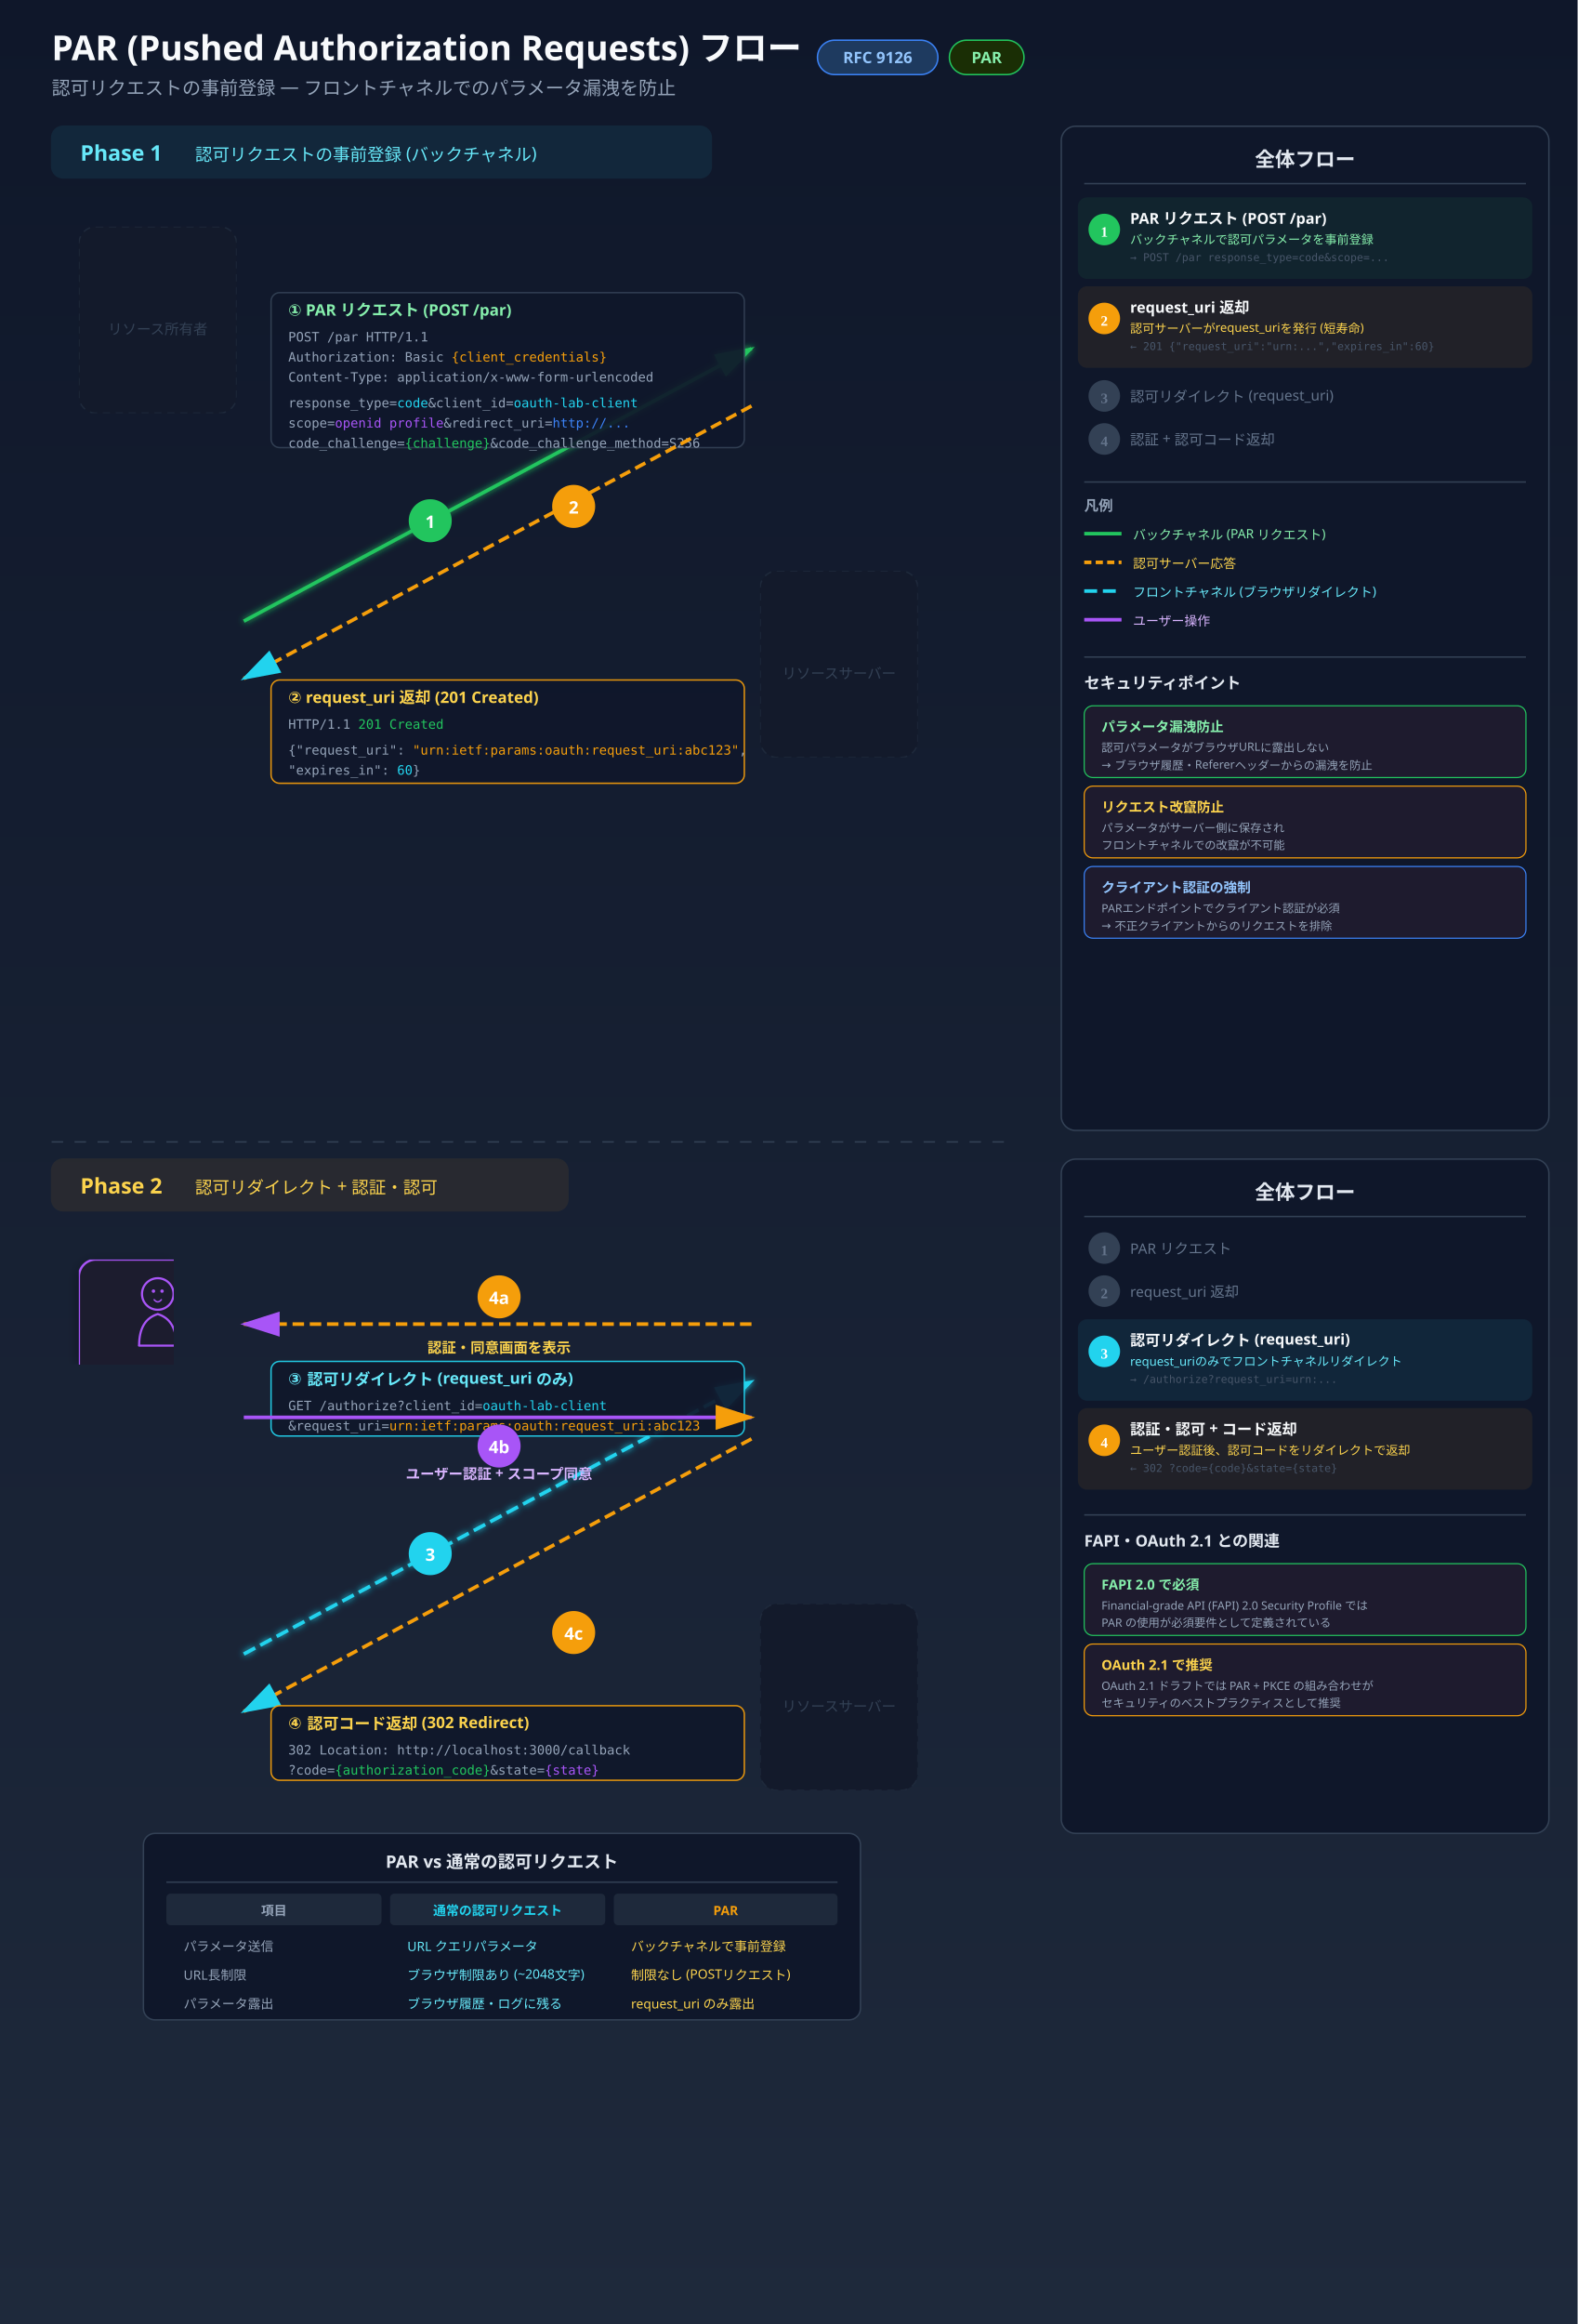
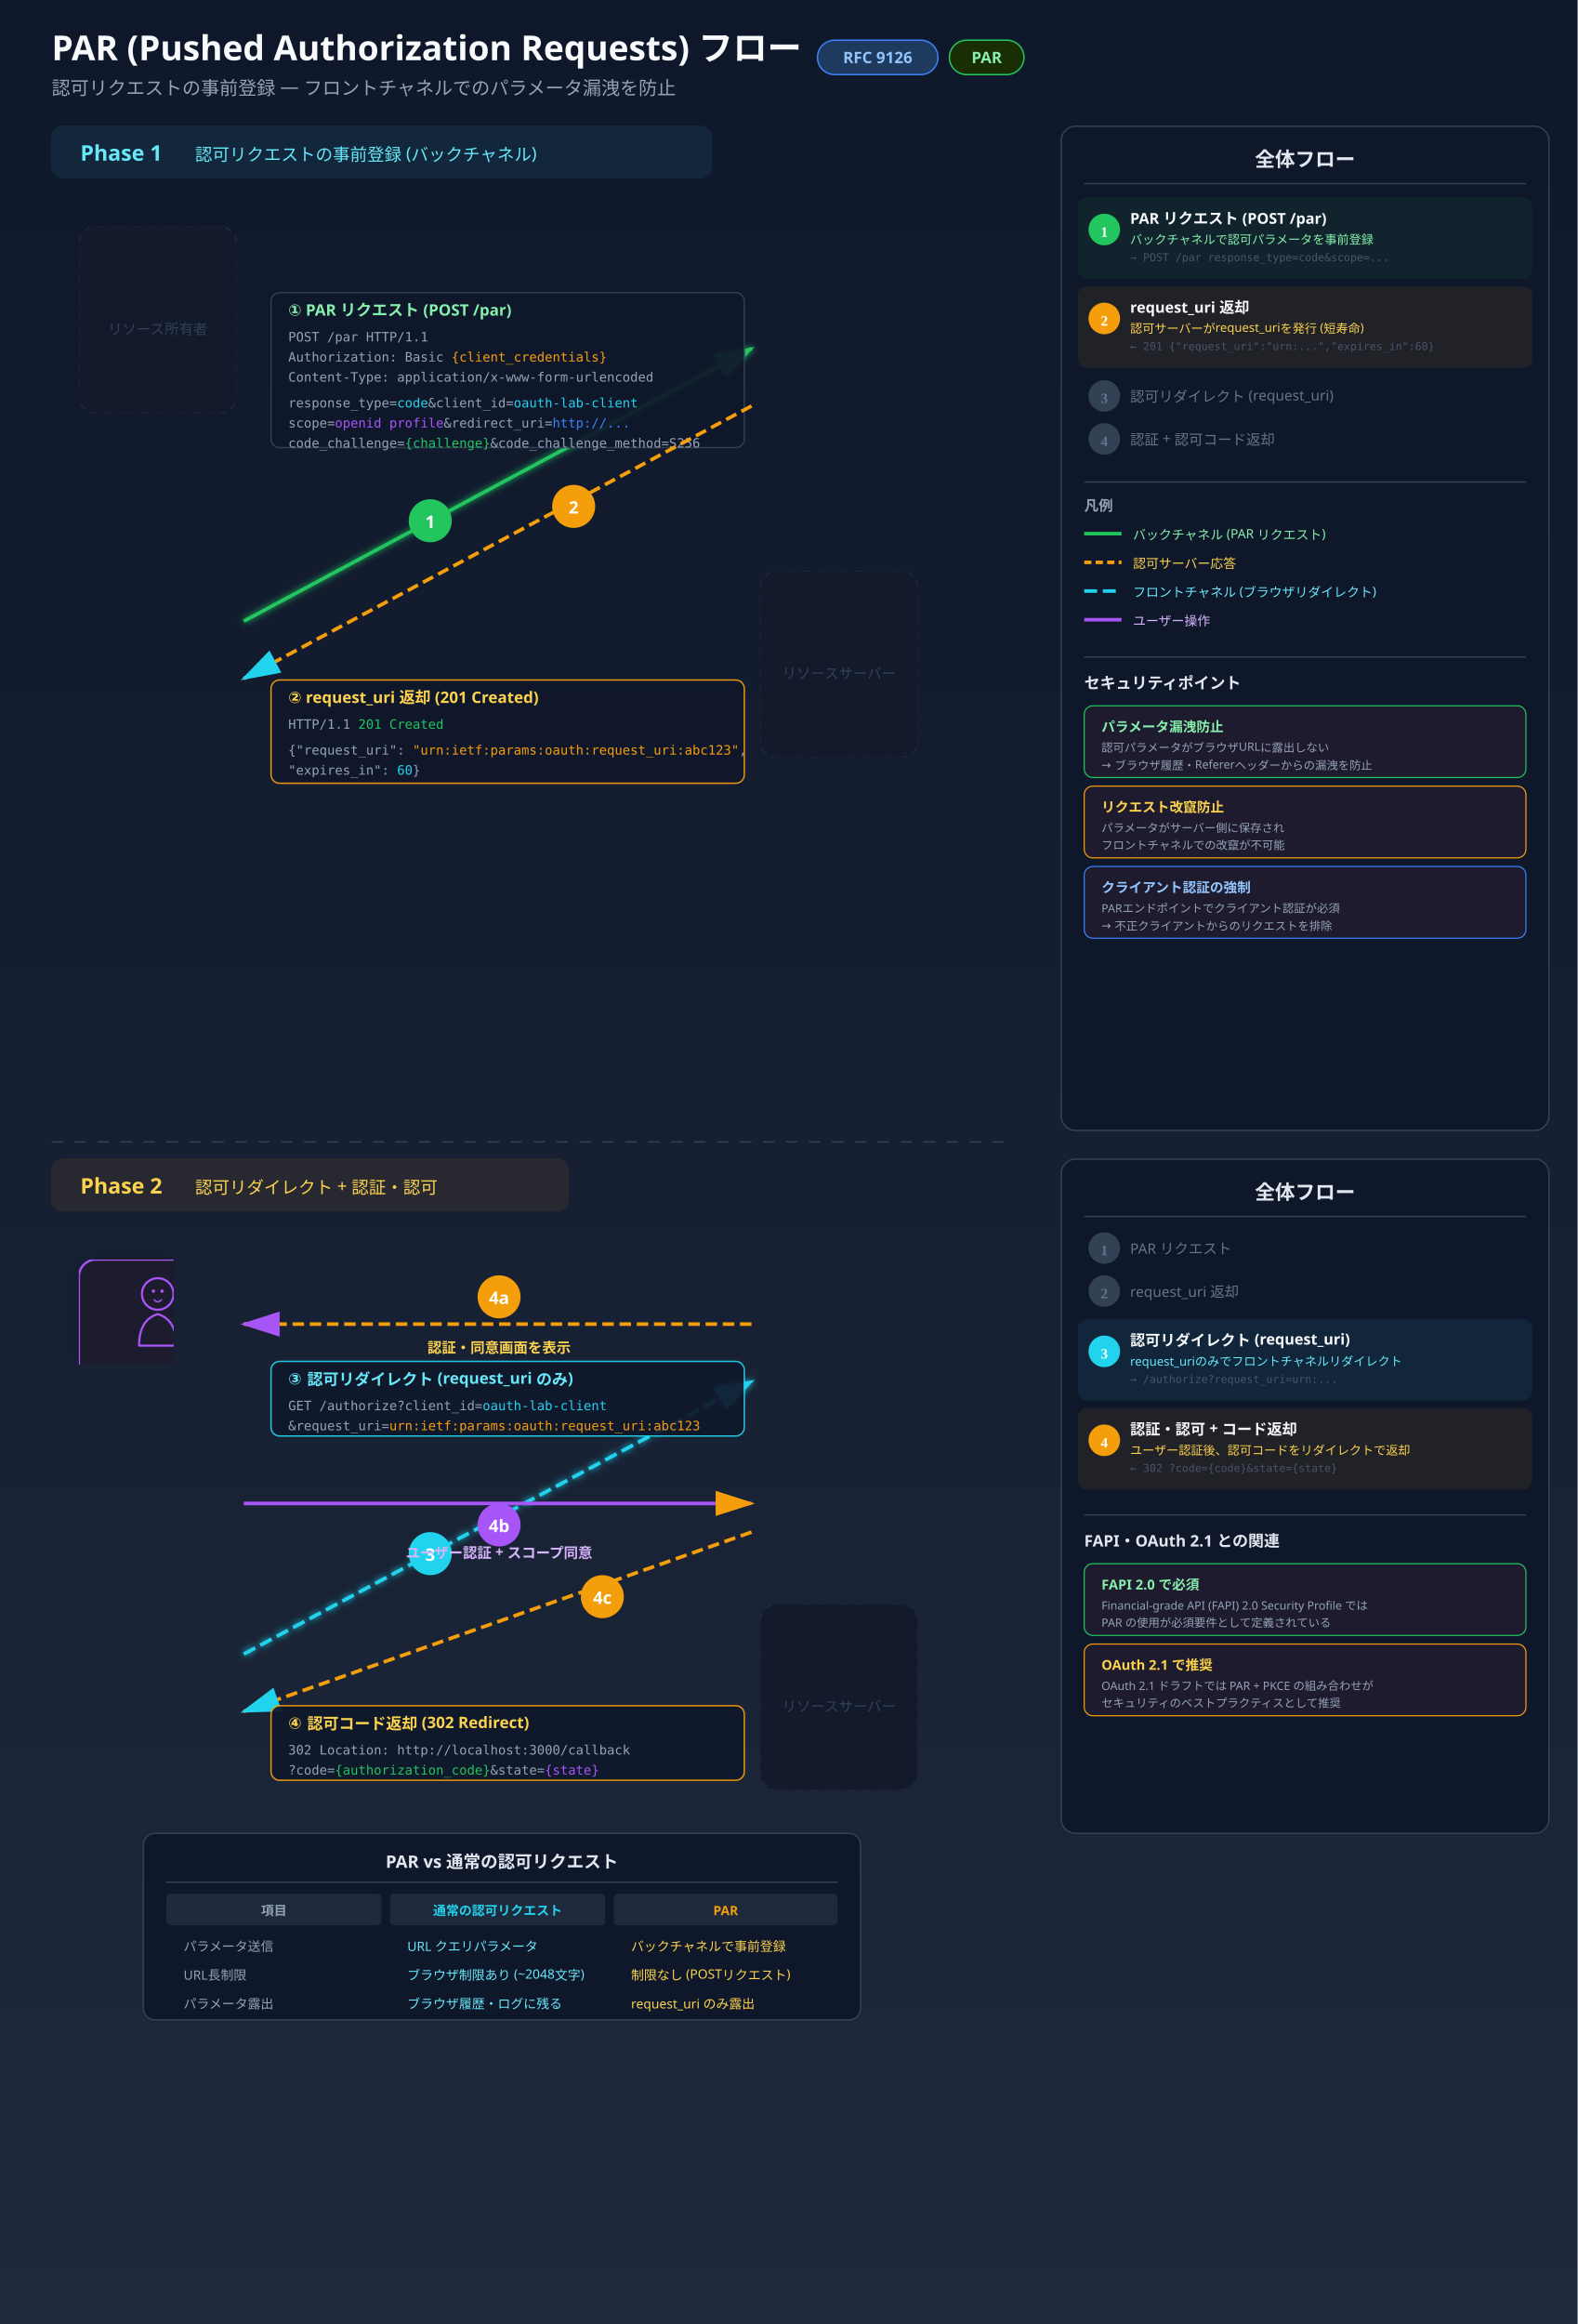
<svg xmlns="http://www.w3.org/2000/svg" viewBox="0 0 1100 1620">
  <defs>
    <linearGradient id="bgGrad" x1="0" y1="0" x2="0" y2="1">
      <stop offset="0%" stop-color="#0f172a" />
      <stop offset="100%" stop-color="#1e293b" />
    </linearGradient>
    <filter id="shadow">
      <feDropShadow dx="0" dy="2" stdDeviation="4" flood-color="#000" flood-opacity="0.35" />
    </filter>
    <filter id="glow">
      <feGaussianBlur stdDeviation="2.5" result="blur" />
      <feMerge>
        <feMergeNode in="blur" />
        <feMergeNode in="SourceGraphic" />
      </feMerge>
    </filter>
    <marker id="arrowCyan" markerWidth="11" markerHeight="7" refX="10" refY="3.5" orient="auto">
      <polygon points="0 0, 11 3.5, 0 7" fill="#22d3ee" />
    </marker>
    <marker id="arrowAmber" markerWidth="11" markerHeight="7" refX="10" refY="3.5" orient="auto">
      <polygon points="0 0, 11 3.5, 0 7" fill="#f59e0b" />
    </marker>
    <marker id="arrowGreen" markerWidth="11" markerHeight="7" refX="10" refY="3.5" orient="auto">
      <polygon points="0 0, 11 3.5, 0 7" fill="#22c55e" />
    </marker>
    <marker id="arrowBlue" markerWidth="11" markerHeight="7" refX="10" refY="3.5" orient="auto">
      <polygon points="0 0, 11 3.5, 0 7" fill="#3b82f6" />
    </marker>
    <marker id="arrowPurple" markerWidth="11" markerHeight="7" refX="10" refY="3.5" orient="auto">
      <polygon points="0 0, 11 3.5, 0 7" fill="#a855f7" />
    </marker>
    <symbol id="owner" viewBox="0 0 110 130">
      <rect x="0" y="0" width="110" height="130" rx="12" fill="#1e1b2e" stroke="#a855f7" stroke-width="1.6" />
      <g transform="translate(55, 32)">
        <circle cx="0" cy="-8" r="11" fill="none" stroke="#a855f7" stroke-width="1.5" />
        <circle cx="-3" cy="-10" r="1.2" fill="#a855f7" />
        <circle cx="3" cy="-10" r="1.2" fill="#a855f7" />
        <path d="M-2.5,-4 Q0,-1 2.5,-4" fill="none" stroke="#a855f7" stroke-width="1" stroke-linecap="round" />
        <path d="M-13,28 Q-13,10 0,6 Q13,10 13,28" fill="none" stroke="#a855f7" stroke-width="1.5" />
        <line x1="-13" y1="28" x2="13" y2="28" stroke="#a855f7" stroke-width="1.5" stroke-linecap="round" />
        <rect x="17" y="-18" width="20" height="14" rx="2" fill="none" stroke="#a855f7" stroke-width="0.8" opacity="0.5" />
        <rect x="19" y="-16" width="5" height="5" rx="1" fill="#a855f7" opacity="0.3" />
      </g>
      <text x="55" y="100" text-anchor="middle" fill="#d8b4fe" font-size="12" font-weight="700" font-family="'Segoe UI', sans-serif">リソース所有者</text>
      <text x="55" y="116" text-anchor="middle" fill="#a855f7" font-size="8.5" opacity="0.7" font-family="'Segoe UI', sans-serif">(Resource Owner)</text>
    </symbol>
    <symbol id="client" viewBox="0 0 110 130">
      <rect x="0" y="0" width="110" height="130" rx="12" fill="#1e1b2e" stroke="#22d3ee" stroke-width="1.6" />
      <g transform="translate(55, 34)">
        <rect x="-18" y="-16" width="36" height="26" rx="3" fill="none" stroke="#22d3ee" stroke-width="1.3" />
        <rect x="-14" y="-12" width="28" height="18" rx="1" fill="#22d3ee" opacity="0.05" />
        <circle cx="0" cy="-3" r="6.5" fill="none" stroke="#22d3ee" stroke-width="1" />
        <circle cx="0" cy="-3" r="2.5" fill="none" stroke="#22d3ee" stroke-width="0.8" />
        <line x1="0" y1="-11" x2="0" y2="-9.5" stroke="#22d3ee" stroke-width="1" />
        <line x1="0" y1="3.5" x2="0" y2="5" stroke="#22d3ee" stroke-width="1" />
        <line x1="-8" y1="-3" x2="-6.5" y2="-3" stroke="#22d3ee" stroke-width="1" />
        <line x1="6.5" y1="-3" x2="8" y2="-3" stroke="#22d3ee" stroke-width="1" />
        <line x1="0" y1="13" x2="0" y2="18" stroke="#22d3ee" stroke-width="1.3" />
        <line x1="-9" y1="18" x2="9" y2="18" stroke="#22d3ee" stroke-width="1.3" stroke-linecap="round" />
      </g>
      <text x="55" y="100" text-anchor="middle" fill="#67e8f9" font-size="12" font-weight="700" font-family="'Segoe UI', sans-serif">クライアント</text>
      <text x="55" y="116" text-anchor="middle" fill="#22d3ee" font-size="8.5" opacity="0.7" font-family="'Segoe UI', sans-serif">(Client)</text>
    </symbol>
    <symbol id="authsv" viewBox="0 0 110 130">
      <rect x="0" y="0" width="110" height="130" rx="12" fill="#1e1b2e" stroke="#f59e0b" stroke-width="1.6" />
      <g transform="translate(55, 32)">
        <path d="M0,-22 L14,-15 L14,1 Q14,14 0,20 Q-14,14 -14,1 L-14,-15 Z" fill="none" stroke="#f59e0b" stroke-width="1.4" />
        <rect x="-6" y="-3" width="12" height="10" rx="2" fill="none" stroke="#f59e0b" stroke-width="1.2" />
        <path d="M-3.5,-3 L-3.5,-7 Q-3.5,-12 0,-12 Q3.5,-12 3.5,-7 L3.5,-3" fill="none" stroke="#f59e0b" stroke-width="1.2" />
        <circle cx="0" cy="2" r="1.5" fill="#f59e0b" />
        <line x1="0" y1="3.5" x2="0" y2="6" stroke="#f59e0b" stroke-width="1.1" />
      </g>
      <text x="55" y="100" text-anchor="middle" fill="#fcd34d" font-size="12" font-weight="700" font-family="'Segoe UI', sans-serif">認可サーバー</text>
      <text x="55" y="116" text-anchor="middle" fill="#f59e0b" font-size="8.5" opacity="0.7" font-family="'Segoe UI', sans-serif">(Auth Server)</text>
    </symbol>
    <symbol id="dimbox" viewBox="0 0 110 130">
      <rect x="0" y="0" width="110" height="130" rx="12" fill="#131a2b" stroke="#1e293b" stroke-width="1" stroke-dasharray="5,4" />
    </symbol>
  </defs>
  <rect width="1100" height="1620" fill="url(#bgGrad)" />
  <text x="36" y="42" fill="#f8fafc" font-size="24" font-weight="700" font-family="'Segoe UI', sans-serif">PAR (Pushed Authorization Requests) フロー</text>
  <text x="36" y="66" fill="#94a3b8" font-size="13" font-family="'Segoe UI', sans-serif">認可リクエストの事前登録 — フロントチャネルでのパラメータ漏洩を防止</text>
  <rect x="570" y="28" width="84" height="24" rx="12" fill="#1e3a5f" stroke="#3b82f6" stroke-width="1" />
  <text x="612" y="44" text-anchor="middle" fill="#93c5fd" font-size="11" font-weight="600" font-family="'Segoe UI', sans-serif">RFC 9126</text>
  <rect x="662" y="28" width="52" height="24" rx="12" fill="#1a2e05" stroke="#22c55e" stroke-width="1" />
  <text x="688" y="44" text-anchor="middle" fill="#86efac" font-size="11" font-weight="600" font-family="'Segoe UI', sans-serif">PAR</text>
  <g transform="translate(0, 88)">
    <rect x="36" y="0" width="460" height="36" rx="8" fill="#22d3ee" opacity="0.08" stroke="#22d3ee" stroke-width="1" />
    <text x="56" y="24" fill="#67e8f9" font-size="15" font-weight="700" font-family="'Segoe UI', sans-serif">Phase 1</text>
    <text x="136" y="24" fill="#67e8f9" font-size="12" font-family="'Segoe UI', sans-serif">認可リクエストの事前登録 (バックチャネル)</text>
    <use href="#dimbox" x="55" y="70" width="110" height="130" />
    <text x="110" y="145" text-anchor="middle" fill="#334155" font-size="10" font-family="'Segoe UI', sans-serif">リソース所有者</text>
    <use href="#authsv" x="530" y="70" width="110" height="130" filter="url(#shadow)" />
    <use href="#client" x="55" y="310" width="110" height="130" filter="url(#shadow)" />
    <use href="#dimbox" x="530" y="310" width="110" height="130" />
    <text x="585" y="385" text-anchor="middle" fill="#334155" font-size="10" font-family="'Segoe UI', sans-serif">リソースサーバー</text>
    <path d="M 170 345 L 524 155" fill="none" stroke="#22c55e" stroke-width="2.5" marker-end="url(#arrowGreen)" filter="url(#glow)" />
    <circle cx="300" cy="275" r="15" fill="#22c55e" />
    <text x="300" y="280" text-anchor="middle" fill="#fff" font-size="12" font-weight="700" font-family="'Segoe UI', sans-serif">1</text>
    <g transform="translate(195, 130)">
      <rect x="-6" y="-14" width="330" height="108" rx="6" fill="#0f172a" stroke="#334155" stroke-width="1" opacity="0.92" />
      <text x="6" y="2" fill="#86efac" font-size="11" font-weight="600" font-family="'Segoe UI', sans-serif">① PAR リクエスト (POST /par)</text>
      <text x="6" y="20" fill="#94a3b8" font-size="9" font-family="'Fira Code', monospace">POST /par HTTP/1.1</text>
      <text x="6" y="34" fill="#94a3b8" font-size="9" font-family="'Fira Code', monospace">Authorization: Basic <tspan fill="#f59e0b">{client_credentials}</tspan>
      </text>
      <text x="6" y="48" fill="#94a3b8" font-size="9" font-family="'Fira Code', monospace">Content-Type: application/x-www-form-urlencoded</text>
      <text x="6" y="66" fill="#94a3b8" font-size="9" font-family="'Fira Code', monospace">response_type=<tspan fill="#22d3ee">code</tspan>&amp;client_id=<tspan fill="#22d3ee">oauth-lab-client</tspan>
      </text>
      <text x="6" y="80" fill="#94a3b8" font-size="9" font-family="'Fira Code', monospace">scope=<tspan fill="#a855f7">openid profile</tspan>&amp;redirect_uri=<tspan fill="#3b82f6">http://...</tspan>
      </text>
      <text x="6" y="94" fill="#94a3b8" font-size="9" font-family="'Fira Code', monospace">code_challenge=<tspan fill="#22c55e">{challenge}</tspan>&amp;code_challenge_method=S256</text>
    </g>
    <path d="M 524 195 L 170 385" fill="none" stroke="#f59e0b" stroke-width="2.5" stroke-dasharray="8,4" marker-end="url(#arrowCyan)" />
    <circle cx="400" cy="265" r="15" fill="#f59e0b" />
    <text x="400" y="270" text-anchor="middle" fill="#fff" font-size="12" font-weight="700" font-family="'Segoe UI', sans-serif">2</text>
    <g transform="translate(195, 400)">
      <rect x="-6" y="-14" width="330" height="72" rx="6" fill="#0f172a" stroke="#f59e0b" stroke-width="1" opacity="0.92" />
      <text x="6" y="2" fill="#fcd34d" font-size="11" font-weight="600" font-family="'Segoe UI', sans-serif">② request_uri 返却 (201 Created)</text>
      <text x="6" y="20" fill="#94a3b8" font-size="9" font-family="'Fira Code', monospace">HTTP/1.1 <tspan fill="#22c55e">201 Created</tspan>
      </text>
      <text x="6" y="38" fill="#94a3b8" font-size="9" font-family="'Fira Code', monospace">{"request_uri": <tspan fill="#f59e0b">"urn:ietf:params:oauth:request_uri:abc123"</tspan>,</text>
      <text x="6" y="52" fill="#94a3b8" font-size="9" font-family="'Fira Code', monospace"> "expires_in": <tspan fill="#22d3ee">60</tspan>}</text>
    </g>
    <g transform="translate(740, 0)">
      <rect x="0" y="0" width="340" height="700" rx="10" fill="#0f172a" stroke="#334155" stroke-width="1" />
      <text x="170" y="28" text-anchor="middle" fill="#e2e8f0" font-size="14" font-weight="700" font-family="'Segoe UI', sans-serif">全体フロー</text>
      <line x1="16" y1="40" x2="324" y2="40" stroke="#334155" stroke-width="1" />
      <rect x="12" y="50" width="316" height="56" rx="6" fill="#22c55e" opacity="0.08" stroke="#22c55e" stroke-width="0.8" />
      <circle cx="30" cy="72" r="11" fill="#22c55e" />
      <text x="30" y="77" text-anchor="middle" fill="#fff" font-size="10" font-weight="700">1</text>
      <text x="48" y="68" fill="#f8fafc" font-size="10.5" font-weight="600" font-family="'Segoe UI', sans-serif">PAR リクエスト (POST /par)</text>
      <text x="48" y="82" fill="#86efac" font-size="8.5" font-family="'Segoe UI', sans-serif">バックチャネルで認可パラメータを事前登録</text>
      <text x="48" y="94" fill="#475569" font-size="7.5" font-family="'Fira Code', monospace">→ POST /par response_type=code&amp;scope=...</text>
      <rect x="12" y="112" width="316" height="56" rx="6" fill="#f59e0b" opacity="0.08" stroke="#f59e0b" stroke-width="0.8" />
      <circle cx="30" cy="134" r="11" fill="#f59e0b" />
      <text x="30" y="139" text-anchor="middle" fill="#fff" font-size="10" font-weight="700">2</text>
      <text x="48" y="130" fill="#f8fafc" font-size="10.5" font-weight="600" font-family="'Segoe UI', sans-serif">request_uri 返却</text>
      <text x="48" y="144" fill="#fcd34d" font-size="8.5" font-family="'Segoe UI', sans-serif">認可サーバーがrequest_uriを発行 (短寿命)</text>
      <text x="48" y="156" fill="#475569" font-size="7.5" font-family="'Fira Code', monospace">← 201 {"request_uri":"urn:...","expires_in":60}</text>
      <circle cx="30" cy="188" r="11" fill="#334155" />
      <text x="30" y="193" text-anchor="middle" fill="#64748b" font-size="10" font-weight="700">3</text>
      <text x="48" y="192" fill="#64748b" font-size="10" font-family="'Segoe UI', sans-serif">認可リダイレクト (request_uri)</text>
      <circle cx="30" cy="218" r="11" fill="#334155" />
      <text x="30" y="223" text-anchor="middle" fill="#64748b" font-size="10" font-weight="700">4</text>
      <text x="48" y="222" fill="#64748b" font-size="10" font-family="'Segoe UI', sans-serif">認証 + 認可コード返却</text>
      <line x1="16" y1="248" x2="324" y2="248" stroke="#334155" stroke-width="1" />
      <text x="16" y="268" fill="#94a3b8" font-size="10" font-weight="600" font-family="'Segoe UI', sans-serif">凡例</text>
      <line x1="16" y1="284" x2="42" y2="284" stroke="#22c55e" stroke-width="2.5" />
      <text x="50" y="288" fill="#86efac" font-size="9" font-family="'Segoe UI', sans-serif">バックチャネル (PAR リクエスト)</text>
      <line x1="16" y1="304" x2="42" y2="304" stroke="#f59e0b" stroke-width="2.5" stroke-dasharray="5,3" />
      <text x="50" y="308" fill="#fcd34d" font-size="9" font-family="'Segoe UI', sans-serif">認可サーバー応答</text>
      <line x1="16" y1="324" x2="42" y2="324" stroke="#22d3ee" stroke-width="2.5" stroke-dasharray="9,4" />
      <text x="50" y="328" fill="#67e8f9" font-size="9" font-family="'Segoe UI', sans-serif">フロントチャネル (ブラウザリダイレクト)</text>
      <line x1="16" y1="344" x2="42" y2="344" stroke="#a855f7" stroke-width="2.5" />
      <text x="50" y="348" fill="#d8b4fe" font-size="9" font-family="'Segoe UI', sans-serif">ユーザー操作</text>
      <line x1="16" y1="370" x2="324" y2="370" stroke="#334155" stroke-width="1" />
      <text x="16" y="392" fill="#e2e8f0" font-size="11" font-weight="700" font-family="'Segoe UI', sans-serif">セキュリティポイント</text>
      <rect x="16" y="404" width="308" height="50" rx="6" fill="#1e1b2e" stroke="#22c55e" stroke-width="0.8" />
      <text x="28" y="422" fill="#86efac" font-size="9.5" font-weight="600" font-family="'Segoe UI', sans-serif">パラメータ漏洩防止</text>
      <text x="28" y="436" fill="#94a3b8" font-size="8" font-family="'Segoe UI', sans-serif">認可パラメータがブラウザURLに露出しない</text>
      <text x="28" y="448" fill="#94a3b8" font-size="8" font-family="'Segoe UI', sans-serif">→ ブラウザ履歴・Refererヘッダーからの漏洩を防止</text>
      <rect x="16" y="460" width="308" height="50" rx="6" fill="#1e1b2e" stroke="#f59e0b" stroke-width="0.8" />
      <text x="28" y="478" fill="#fcd34d" font-size="9.5" font-weight="600" font-family="'Segoe UI', sans-serif">リクエスト改竄防止</text>
      <text x="28" y="492" fill="#94a3b8" font-size="8" font-family="'Segoe UI', sans-serif">パラメータがサーバー側に保存され</text>
      <text x="28" y="504" fill="#94a3b8" font-size="8" font-family="'Segoe UI', sans-serif">フロントチャネルでの改竄が不可能</text>
      <rect x="16" y="516" width="308" height="50" rx="6" fill="#1e1b2e" stroke="#3b82f6" stroke-width="0.8" />
      <text x="28" y="534" fill="#93c5fd" font-size="9.5" font-weight="600" font-family="'Segoe UI', sans-serif">クライアント認証の強制</text>
      <text x="28" y="548" fill="#94a3b8" font-size="8" font-family="'Segoe UI', sans-serif">PARエンドポイントでクライアント認証が必須</text>
      <text x="28" y="560" fill="#94a3b8" font-size="8" font-family="'Segoe UI', sans-serif">→ 不正クライアントからのリクエストを排除</text>
    </g>
  </g>
  <line x1="36" y1="796" x2="700" y2="796" stroke="#334155" stroke-width="1" stroke-dasharray="8,8" />
  <g transform="translate(0, 808)">
    <rect x="36" y="0" width="360" height="36" rx="8" fill="#f59e0b" opacity="0.08" stroke="#f59e0b" stroke-width="1" />
    <text x="56" y="24" fill="#fcd34d" font-size="15" font-weight="700" font-family="'Segoe UI', sans-serif">Phase 2</text>
    <text x="136" y="24" fill="#fcd34d" font-size="12" font-family="'Segoe UI', sans-serif">認可リダイレクト + 認証・認可</text>
    <use href="#owner" x="55" y="70" width="110" height="130" filter="url(#shadow)" />
    <use href="#authsv" x="530" y="70" width="110" height="130" filter="url(#shadow)" />
    <use href="#client" x="55" y="310" width="110" height="130" filter="url(#shadow)" />
    <use href="#dimbox" x="530" y="310" width="110" height="130" />
    <text x="585" y="385" text-anchor="middle" fill="#334155" font-size="10" font-family="'Segoe UI', sans-serif">リソースサーバー</text>
    <path d="M 170 345 L 524 155" fill="none" stroke="#22d3ee" stroke-width="2.5" stroke-dasharray="9,4" marker-end="url(#arrowCyan)" filter="url(#glow)" />
    <circle cx="300" cy="275" r="15" fill="#22d3ee" />
    <text x="300" y="280" text-anchor="middle" fill="#fff" font-size="12" font-weight="700" font-family="'Segoe UI', sans-serif">3</text>
    <g transform="translate(195, 155)">
      <rect x="-6" y="-14" width="330" height="52" rx="6" fill="#0f172a" stroke="#22d3ee" stroke-width="1" opacity="0.92" />
      <text x="6" y="2" fill="#67e8f9" font-size="11" font-weight="600" font-family="'Segoe UI', sans-serif">③ 認可リダイレクト (request_uri のみ)</text>
      <text x="6" y="20" fill="#94a3b8" font-size="9" font-family="'Fira Code', monospace">GET /authorize?client_id=<tspan fill="#22d3ee">oauth-lab-client</tspan>
      </text>
      <text x="6" y="34" fill="#94a3b8" font-size="9" font-family="'Fira Code', monospace">  &amp;request_uri=<tspan fill="#f59e0b">urn:ietf:params:oauth:request_uri:abc123</tspan>
      </text>
    </g>
    <path d="M 524 115 L 170 115" fill="none" stroke="#f59e0b" stroke-width="2.5" stroke-dasharray="8,4" marker-end="url(#arrowPurple)" />
    <circle cx="348" cy="96" r="15" fill="#f59e0b" />
    <text x="348" y="101" text-anchor="middle" fill="#fff" font-size="12" font-weight="700" font-family="'Segoe UI', sans-serif">4a</text>
    <text x="348" y="135" text-anchor="middle" fill="#fcd34d" font-size="10" font-weight="600" font-family="'Segoe UI', sans-serif">認証・同意画面を表示</text>
-     <path d="M 170 180 L 524 180" fill="none" stroke="#a855f7" stroke-width="2.5" marker-end="url(#arrowAmber)" />
-     <circle cx="348" cy="200" r="15" fill="#a855f7" />
-     <text x="348" y="205" text-anchor="middle" fill="#fff" font-size="12" font-weight="700" font-family="'Segoe UI', sans-serif">4b</text>
-     <text x="348" y="223" text-anchor="middle" fill="#d8b4fe" font-size="10" font-weight="600" font-family="'Segoe UI', sans-serif">ユーザー認証 + スコープ同意</text>
-     <path d="M 524 195 L 170 385" fill="none" stroke="#f59e0b" stroke-width="2.5" stroke-dasharray="8,4" marker-end="url(#arrowCyan)" />
-     <circle cx="400" cy="330" r="15" fill="#f59e0b" />
-     <text x="400" y="335" text-anchor="middle" fill="#fff" font-size="12" font-weight="700" font-family="'Segoe UI', sans-serif">4c</text>
+     <path d="M 170 240 L 524 240" fill="none" stroke="#a855f7" stroke-width="2.5" marker-end="url(#arrowAmber)" />
+     <circle cx="348" cy="255" r="15" fill="#a855f7" />
+     <text x="348" y="260" text-anchor="middle" fill="#fff" font-size="12" font-weight="700" font-family="'Segoe UI', sans-serif">4b</text>
+     <text x="348" y="278" text-anchor="middle" fill="#d8b4fe" font-size="10" font-weight="600" font-family="'Segoe UI', sans-serif">ユーザー認証 + スコープ同意</text>
+     <path d="M 524 260 L 170 385" fill="none" stroke="#f59e0b" stroke-width="2.5" stroke-dasharray="8,4" marker-end="url(#arrowCyan)" />
+     <circle cx="420" cy="305" r="15" fill="#f59e0b" />
+     <text x="420" y="310" text-anchor="middle" fill="#fff" font-size="12" font-weight="700" font-family="'Segoe UI', sans-serif">4c</text>
    <g transform="translate(195, 395)">
      <rect x="-6" y="-14" width="330" height="52" rx="6" fill="#0f172a" stroke="#f59e0b" stroke-width="1" opacity="0.92" />
      <text x="6" y="2" fill="#fcd34d" font-size="11" font-weight="600" font-family="'Segoe UI', sans-serif">④ 認可コード返却 (302 Redirect)</text>
      <text x="6" y="20" fill="#94a3b8" font-size="9" font-family="'Fira Code', monospace">302 Location: http://localhost:3000/callback</text>
      <text x="6" y="34" fill="#94a3b8" font-size="9" font-family="'Fira Code', monospace">  ?code=<tspan fill="#22c55e">{authorization_code}</tspan>&amp;state=<tspan fill="#a855f7">{state}</tspan>
      </text>
    </g>
    <g transform="translate(100, 470)">
      <rect x="0" y="0" width="500" height="130" rx="8" fill="#0f172a" stroke="#334155" stroke-width="1" />
      <text x="250" y="24" text-anchor="middle" fill="#e2e8f0" font-size="12" font-weight="700" font-family="'Segoe UI', sans-serif">PAR vs 通常の認可リクエスト</text>
      <line x1="16" y1="34" x2="484" y2="34" stroke="#334155" stroke-width="1" />
      <rect x="16" y="42" width="150" height="22" rx="3" fill="#1e293b" />
      <text x="91" y="57" text-anchor="middle" fill="#94a3b8" font-size="9" font-weight="600" font-family="'Segoe UI', sans-serif">項目</text>
      <rect x="172" y="42" width="150" height="22" rx="3" fill="#1e293b" />
      <text x="247" y="57" text-anchor="middle" fill="#22d3ee" font-size="9" font-weight="600" font-family="'Segoe UI', sans-serif">通常の認可リクエスト</text>
      <rect x="328" y="42" width="156" height="22" rx="3" fill="#1e293b" />
      <text x="406" y="57" text-anchor="middle" fill="#f59e0b" font-size="9" font-weight="600" font-family="'Segoe UI', sans-serif">PAR</text>
      <text x="28" y="82" fill="#94a3b8" font-size="9" font-family="'Segoe UI', sans-serif">パラメータ送信</text>
      <text x="184" y="82" fill="#67e8f9" font-size="9" font-family="'Segoe UI', sans-serif">URL クエリパラメータ</text>
      <text x="340" y="82" fill="#fcd34d" font-size="9" font-family="'Segoe UI', sans-serif">バックチャネルで事前登録</text>
      <text x="28" y="102" fill="#94a3b8" font-size="9" font-family="'Segoe UI', sans-serif">URL長制限</text>
      <text x="184" y="102" fill="#67e8f9" font-size="9" font-family="'Segoe UI', sans-serif">ブラウザ制限あり (~2048文字)</text>
      <text x="340" y="102" fill="#fcd34d" font-size="9" font-family="'Segoe UI', sans-serif">制限なし (POSTリクエスト)</text>
      <text x="28" y="122" fill="#94a3b8" font-size="9" font-family="'Segoe UI', sans-serif">パラメータ露出</text>
      <text x="184" y="122" fill="#67e8f9" font-size="9" font-family="'Segoe UI', sans-serif">ブラウザ履歴・ログに残る</text>
      <text x="340" y="122" fill="#fcd34d" font-size="9" font-family="'Segoe UI', sans-serif">request_uri のみ露出</text>
    </g>
    <g transform="translate(740, 0)">
      <rect x="0" y="0" width="340" height="470" rx="10" fill="#0f172a" stroke="#334155" stroke-width="1" />
      <text x="170" y="28" text-anchor="middle" fill="#e2e8f0" font-size="14" font-weight="700" font-family="'Segoe UI', sans-serif">全体フロー</text>
      <line x1="16" y1="40" x2="324" y2="40" stroke="#334155" stroke-width="1" />
      <circle cx="30" cy="62" r="11" fill="#334155" />
      <text x="30" y="67" text-anchor="middle" fill="#64748b" font-size="10" font-weight="700">1</text>
      <text x="48" y="66" fill="#64748b" font-size="10" font-family="'Segoe UI', sans-serif">PAR リクエスト</text>
      <circle cx="30" cy="92" r="11" fill="#334155" />
      <text x="30" y="97" text-anchor="middle" fill="#64748b" font-size="10" font-weight="700">2</text>
      <text x="48" y="96" fill="#64748b" font-size="10" font-family="'Segoe UI', sans-serif">request_uri 返却</text>
      <rect x="12" y="112" width="316" height="56" rx="6" fill="#22d3ee" opacity="0.08" stroke="#22d3ee" stroke-width="0.8" />
      <circle cx="30" cy="134" r="11" fill="#22d3ee" />
      <text x="30" y="139" text-anchor="middle" fill="#fff" font-size="10" font-weight="700">3</text>
      <text x="48" y="130" fill="#f8fafc" font-size="10.5" font-weight="600" font-family="'Segoe UI', sans-serif">認可リダイレクト (request_uri)</text>
      <text x="48" y="144" fill="#67e8f9" font-size="8.5" font-family="'Segoe UI', sans-serif">request_uriのみでフロントチャネルリダイレクト</text>
      <text x="48" y="156" fill="#475569" font-size="7.5" font-family="'Fira Code', monospace">→ /authorize?request_uri=urn:...</text>
      <rect x="12" y="174" width="316" height="56" rx="6" fill="#f59e0b" opacity="0.08" stroke="#f59e0b" stroke-width="0.8" />
      <circle cx="30" cy="196" r="11" fill="#f59e0b" />
      <text x="30" y="201" text-anchor="middle" fill="#fff" font-size="10" font-weight="700">4</text>
      <text x="48" y="192" fill="#f8fafc" font-size="10.5" font-weight="600" font-family="'Segoe UI', sans-serif">認証・認可 + コード返却</text>
      <text x="48" y="206" fill="#fcd34d" font-size="8.5" font-family="'Segoe UI', sans-serif">ユーザー認証後、認可コードをリダイレクトで返却</text>
      <text x="48" y="218" fill="#475569" font-size="7.5" font-family="'Fira Code', monospace">← 302 ?code={code}&amp;state={state}</text>
      <line x1="16" y1="248" x2="324" y2="248" stroke="#334155" stroke-width="1" />
      <text x="16" y="270" fill="#e2e8f0" font-size="11" font-weight="700" font-family="'Segoe UI', sans-serif">FAPI・OAuth 2.1 との関連</text>
      <rect x="16" y="282" width="308" height="50" rx="6" fill="#1e1b2e" stroke="#22c55e" stroke-width="0.8" />
      <text x="28" y="300" fill="#86efac" font-size="9.5" font-weight="600" font-family="'Segoe UI', sans-serif">FAPI 2.0 で必須</text>
      <text x="28" y="314" fill="#94a3b8" font-size="8" font-family="'Segoe UI', sans-serif">Financial-grade API (FAPI) 2.0 Security Profile では</text>
      <text x="28" y="326" fill="#94a3b8" font-size="8" font-family="'Segoe UI', sans-serif">PAR の使用が必須要件として定義されている</text>
      <rect x="16" y="338" width="308" height="50" rx="6" fill="#1e1b2e" stroke="#f59e0b" stroke-width="0.8" />
      <text x="28" y="356" fill="#fcd34d" font-size="9.5" font-weight="600" font-family="'Segoe UI', sans-serif">OAuth 2.1 で推奨</text>
      <text x="28" y="370" fill="#94a3b8" font-size="8" font-family="'Segoe UI', sans-serif">OAuth 2.1 ドラフトでは PAR + PKCE の組み合わせが</text>
      <text x="28" y="382" fill="#94a3b8" font-size="8" font-family="'Segoe UI', sans-serif">セキュリティのベストプラクティスとして推奨</text>
    </g>
  </g>
</svg>
